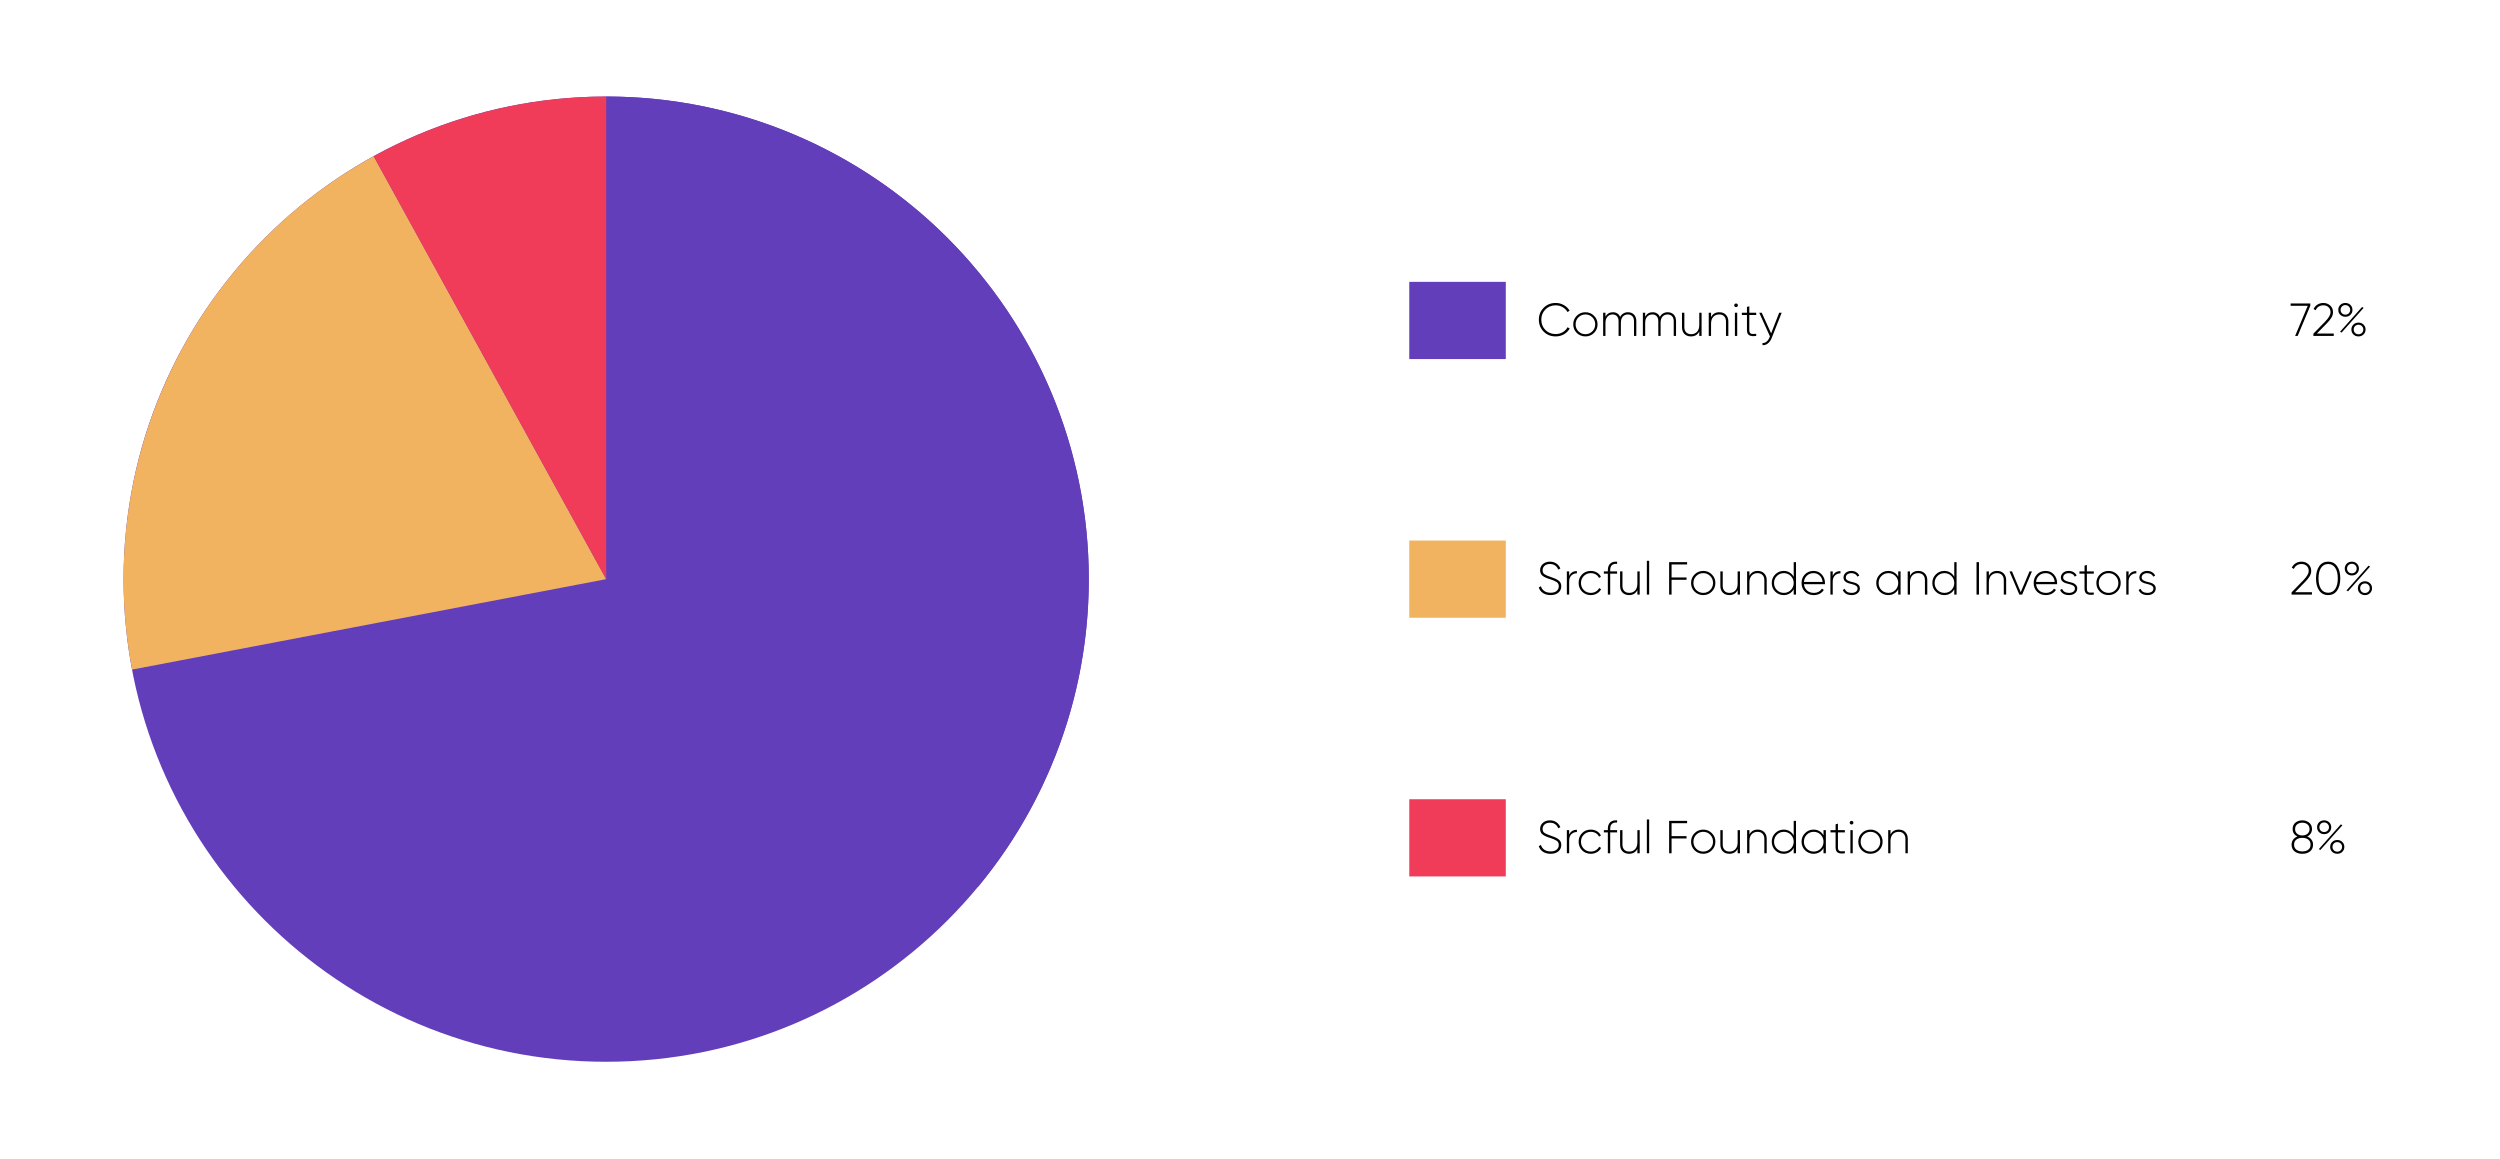
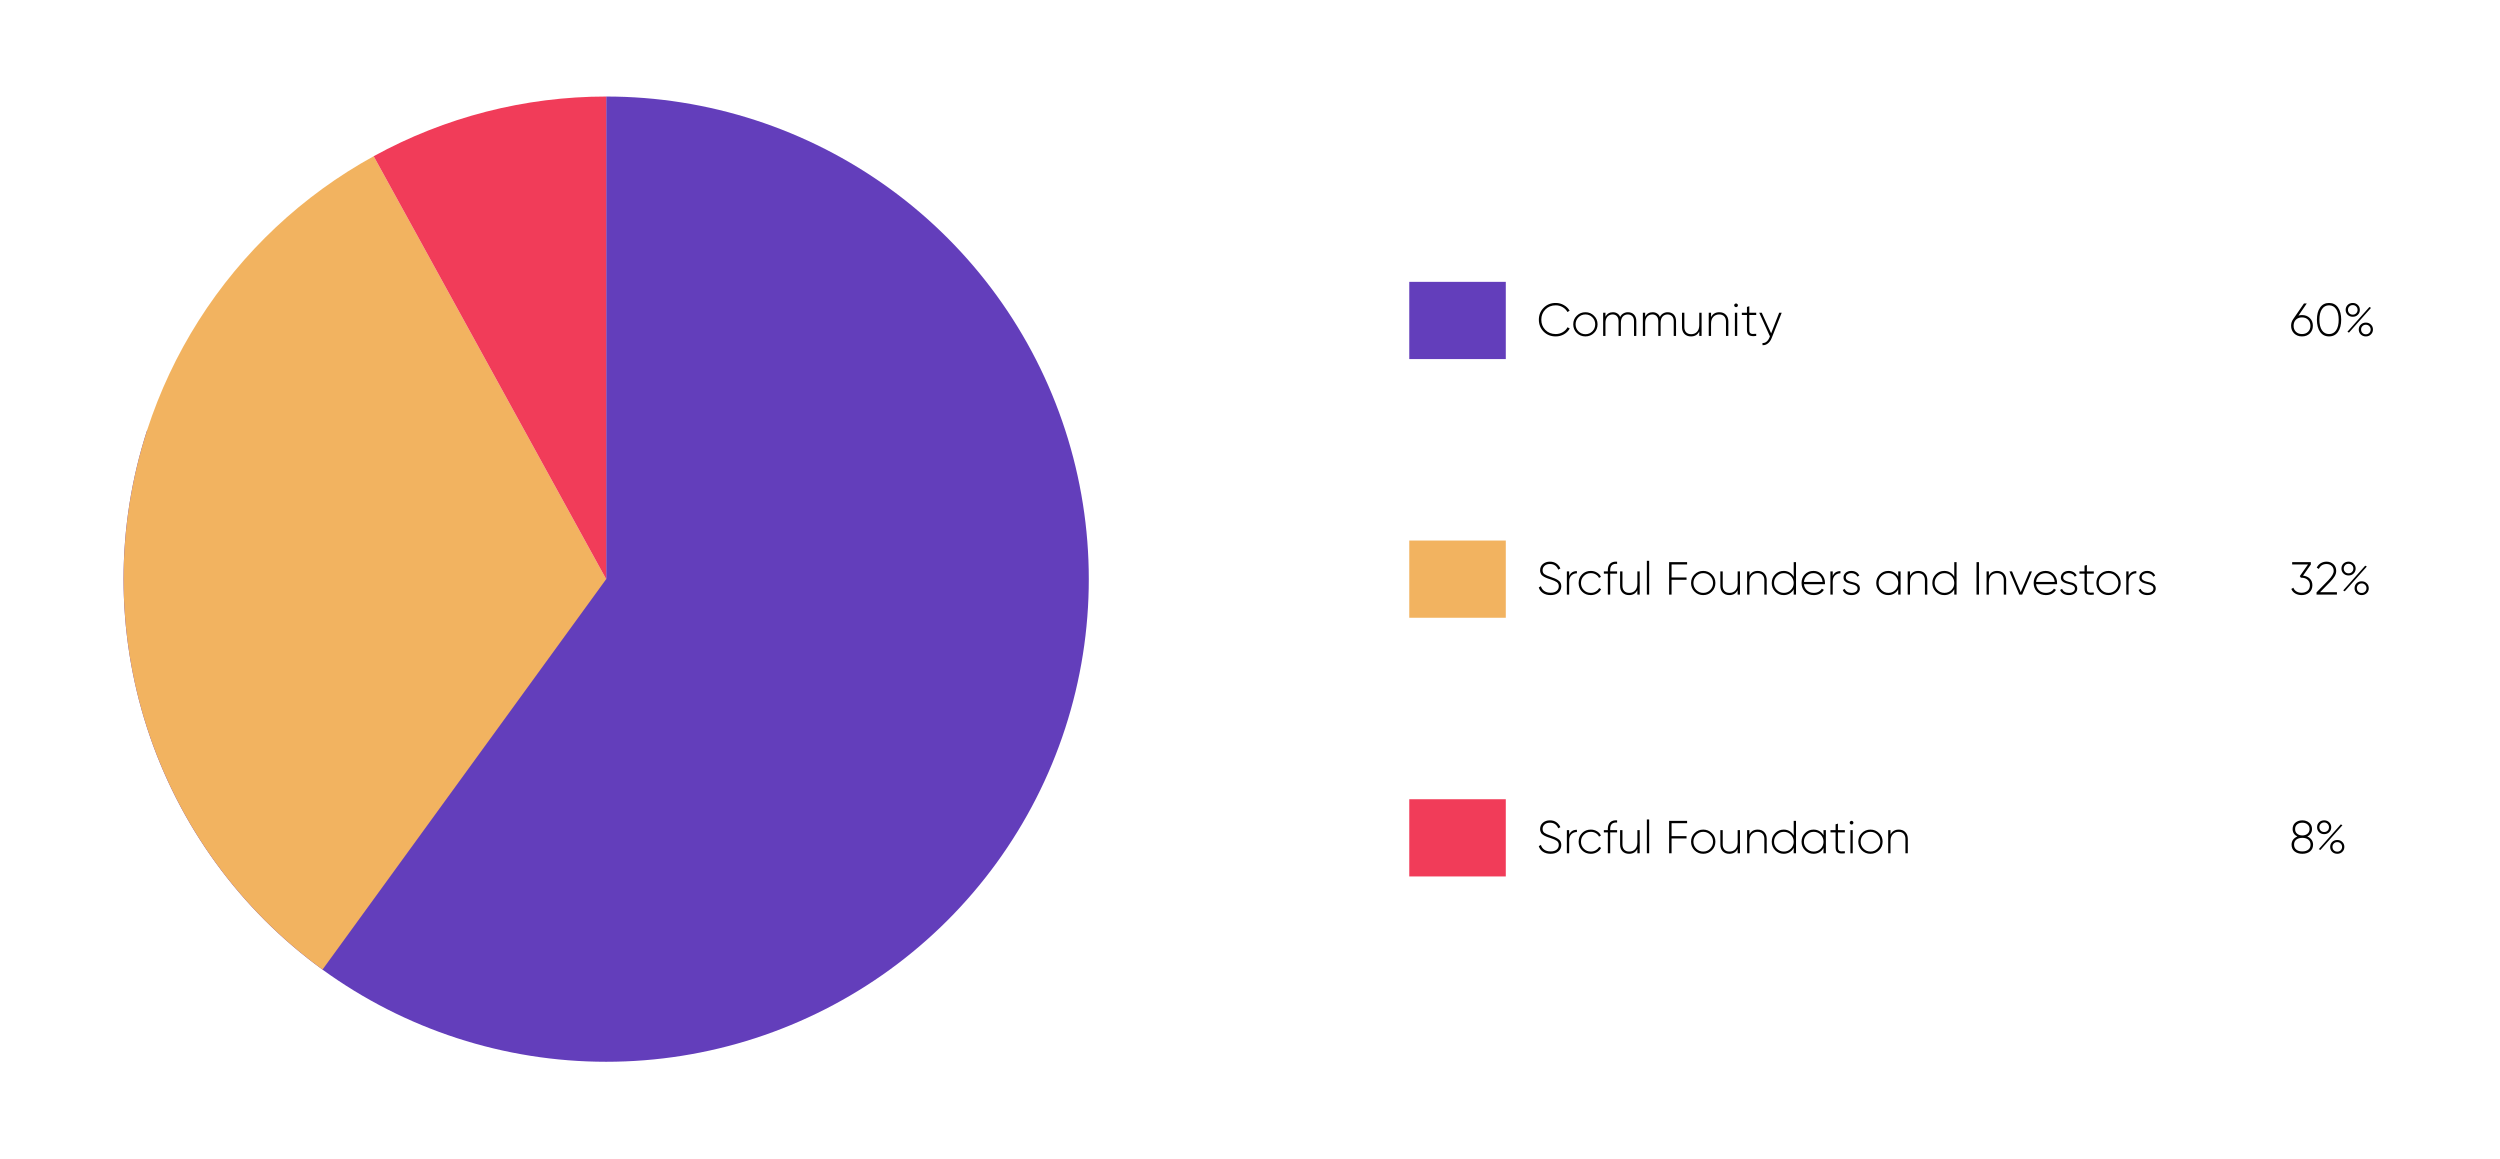
<svg xmlns="http://www.w3.org/2000/svg" width="1295" height="600" viewBox="0 0 1295 600" fill="none">
-   <path d="M314 50C361.44 50 407.901 63.498 447.957 88.918C488.012 114.338 520.008 150.63 540.207 193.555C560.406 236.48 567.975 284.267 562.029 331.333C556.083 378.4 536.868 422.803 506.628 459.356L314 300L314 50Z" fill="#633EBB" />
-   <circle cx="314" cy="300" r="250" fill="#633EBB" />
-   <path d="M68.428 346.845C58.535 294.986 65.314 241.325 87.793 193.555C110.272 145.785 147.297 106.357 193.562 80.923L314 300L68.428 346.845Z" fill="#F2B360" />
-   <path d="M193.562 80.923C230.463 60.637 271.89 50 314 50V300L193.562 80.923Z" fill="#F13C59" />
+   <path d="M314 50C366.795 50 418.234 66.714 460.946 97.746C503.658 128.778 535.45 172.535 551.764 222.746C568.079 272.957 568.079 327.043 551.764 377.254C535.45 427.465 503.658 471.222 460.946 502.254C418.234 533.286 366.795 550 314 550C261.205 550 209.766 533.286 167.054 502.254C124.342 471.222 92.55 427.465 76.236 377.254C59.921 327.043 59.921 272.957 76.236 222.746L314 300L314 50Z" fill="#633EBB" />
+   <path d="M167.054 502.254C132.986 477.503 105.723 444.547 87.793 406.445C69.864 368.343 61.849 326.329 64.493 284.302C67.137 242.276 80.355 201.598 102.918 166.043C125.482 130.489 156.661 101.21 193.562 80.923L314 300L167.054 502.254Z" fill="#F2B360" />
+   <path d="M193.562 80.923C230.463 60.637 271.89 50 314 50L314 300L193.562 80.923Z" fill="#F13C59" />
  <rect x="730" y="146" width="50" height="40" fill="#633EBB" />
  <rect x="730" y="280" width="50" height="40" fill="#F2B360" />
  <rect x="730" y="414" width="50" height="40" fill="#F13C59" />
  <path d="M805.864 174.264C803.336 174.264 801.248 173.432 799.6 171.768C797.952 170.088 797.128 168.032 797.128 165.6C797.128 163.168 797.952 161.12 799.6 159.456C801.248 157.776 803.336 156.936 805.864 156.936C807.4 156.936 808.808 157.304 810.088 158.04C811.368 158.76 812.36 159.736 813.064 160.968L811.936 161.616C811.376 160.576 810.552 159.744 809.464 159.12C808.376 158.48 807.176 158.16 805.864 158.16C803.688 158.16 801.896 158.88 800.488 160.32C799.096 161.744 798.4 163.504 798.4 165.6C798.4 167.696 799.096 169.464 800.488 170.904C801.896 172.328 803.688 173.04 805.864 173.04C807.176 173.04 808.384 172.72 809.488 172.08C810.592 171.44 811.424 170.584 811.984 169.512L813.112 170.16C812.424 171.408 811.432 172.408 810.136 173.16C808.84 173.896 807.416 174.264 805.864 174.264ZM821.25 174.264C819.49 174.264 817.994 173.664 816.762 172.464C815.546 171.248 814.938 169.76 814.938 168C814.938 166.24 815.546 164.76 816.762 163.56C817.994 162.344 819.49 161.736 821.25 161.736C822.994 161.736 824.474 162.344 825.69 163.56C826.922 164.76 827.538 166.24 827.538 168C827.538 169.76 826.922 171.248 825.69 172.464C824.474 173.664 822.994 174.264 821.25 174.264ZM817.626 171.624C818.618 172.616 819.826 173.112 821.25 173.112C822.674 173.112 823.874 172.616 824.85 171.624C825.826 170.632 826.314 169.424 826.314 168C826.314 166.576 825.826 165.368 824.85 164.376C823.874 163.384 822.674 162.888 821.25 162.888C819.826 162.888 818.618 163.384 817.626 164.376C816.65 165.368 816.162 166.576 816.162 168C816.162 169.424 816.65 170.632 817.626 171.624ZM843.242 161.736C844.554 161.736 845.61 162.144 846.41 162.96C847.21 163.776 847.61 164.92 847.61 166.392V174H846.41V166.392C846.41 165.272 846.114 164.408 845.522 163.8C844.946 163.192 844.178 162.888 843.218 162.888C842.146 162.888 841.274 163.256 840.602 163.992C839.946 164.728 839.618 165.832 839.618 167.304V174H838.418V166.392C838.418 165.272 838.138 164.408 837.578 163.8C837.034 163.192 836.29 162.888 835.346 162.888C834.29 162.888 833.402 163.264 832.682 164.016C831.978 164.752 831.626 165.848 831.626 167.304V174H830.426V162H831.626V164.064C832.458 162.512 833.746 161.736 835.49 161.736C836.37 161.736 837.138 161.952 837.794 162.384C838.45 162.8 838.93 163.4 839.234 164.184C839.65 163.368 840.21 162.76 840.914 162.36C841.634 161.944 842.41 161.736 843.242 161.736ZM863.82 161.736C865.132 161.736 866.188 162.144 866.988 162.96C867.788 163.776 868.188 164.92 868.188 166.392V174H866.988V166.392C866.988 165.272 866.692 164.408 866.1 163.8C865.524 163.192 864.756 162.888 863.796 162.888C862.724 162.888 861.852 163.256 861.18 163.992C860.524 164.728 860.196 165.832 860.196 167.304V174H858.996V166.392C858.996 165.272 858.716 164.408 858.156 163.8C857.612 163.192 856.868 162.888 855.924 162.888C854.868 162.888 853.98 163.264 853.26 164.016C852.556 164.752 852.204 165.848 852.204 167.304V174H851.004V162H852.204V164.064C853.036 162.512 854.324 161.736 856.068 161.736C856.948 161.736 857.716 161.952 858.372 162.384C859.028 162.8 859.508 163.4 859.812 164.184C860.228 163.368 860.788 162.76 861.492 162.36C862.212 161.944 862.988 161.736 863.82 161.736ZM880.222 162H881.422V174H880.222V171.72C879.358 173.416 877.926 174.264 875.926 174.264C874.502 174.264 873.366 173.832 872.518 172.968C871.686 172.088 871.27 170.92 871.27 169.464V162H872.494V169.464C872.494 170.584 872.798 171.472 873.406 172.128C874.03 172.784 874.902 173.112 876.022 173.112C877.254 173.112 878.262 172.704 879.046 171.888C879.83 171.072 880.222 169.888 880.222 168.336V162ZM890.625 161.736C892.049 161.736 893.177 162.176 894.009 163.056C894.857 163.92 895.281 165.08 895.281 166.536V174H894.057V166.536C894.057 165.416 893.745 164.528 893.121 163.872C892.513 163.216 891.649 162.888 890.529 162.888C889.297 162.888 888.289 163.296 887.505 164.112C886.721 164.928 886.329 166.112 886.329 167.664V174H885.129V162H886.329V164.28C887.193 162.584 888.625 161.736 890.625 161.736ZM899.948 158.832C899.756 159.008 899.532 159.096 899.276 159.096C899.02 159.096 898.796 159.008 898.604 158.832C898.412 158.64 898.316 158.408 898.316 158.136C898.316 157.88 898.412 157.664 898.604 157.488C898.796 157.296 899.02 157.2 899.276 157.2C899.532 157.2 899.756 157.296 899.948 157.488C900.14 157.664 900.236 157.88 900.236 158.136C900.236 158.408 900.14 158.64 899.948 158.832ZM898.676 174V162H899.876V174H898.676ZM909.719 163.176H906.143V170.976C906.143 171.664 906.271 172.16 906.527 172.464C906.783 172.768 907.175 172.944 907.703 172.992C908.231 173.024 908.903 173 909.719 172.92V174C908.103 174.24 906.895 174.128 906.095 173.664C905.311 173.2 904.919 172.304 904.919 170.976V163.176H902.279V162H904.919V159L906.143 158.64V162H909.719V163.176ZM921.616 162H922.912L917.728 175.104C917.264 176.288 916.608 177.216 915.76 177.888C914.912 178.576 913.984 178.88 912.976 178.8V177.672C913.744 177.736 914.432 177.512 915.04 177C915.664 176.504 916.168 175.792 916.552 174.864L916.816 174.216L911.296 162H912.592L917.44 172.68L921.616 162Z" fill="black" />
  <path d="M803.224 308.264C801.672 308.264 800.352 307.912 799.264 307.208C798.192 306.488 797.464 305.52 797.08 304.304L798.184 303.656C798.488 304.696 799.064 305.52 799.912 306.128C800.776 306.736 801.88 307.04 803.224 307.04C804.584 307.04 805.624 306.728 806.344 306.104C807.08 305.48 807.448 304.672 807.448 303.68C807.448 302.752 807.096 302.04 806.392 301.544C805.688 301.048 804.592 300.56 803.104 300.08C802.56 299.904 802.16 299.776 801.904 299.696C801.664 299.6 801.312 299.464 800.848 299.288C800.384 299.096 800.04 298.928 799.816 298.784C799.592 298.64 799.32 298.448 799 298.208C798.696 297.968 798.472 297.728 798.328 297.488C798.184 297.232 798.056 296.936 797.944 296.6C797.832 296.248 797.776 295.864 797.776 295.448C797.776 294.088 798.256 293 799.216 292.184C800.192 291.352 801.408 290.936 802.864 290.936C804.176 290.936 805.296 291.264 806.224 291.92C807.152 292.576 807.832 293.424 808.264 294.464L807.184 295.064C806.384 293.128 804.944 292.16 802.864 292.16C801.712 292.16 800.792 292.464 800.104 293.072C799.416 293.68 799.072 294.456 799.072 295.4C799.072 296.312 799.392 296.992 800.032 297.44C800.672 297.888 801.72 298.352 803.176 298.832C804.104 299.136 804.824 299.4 805.336 299.624C805.864 299.832 806.424 300.128 807.016 300.512C807.624 300.88 808.064 301.328 808.336 301.856C808.608 302.368 808.744 302.968 808.744 303.656C808.744 305.048 808.24 306.168 807.232 307.016C806.224 307.848 804.888 308.264 803.224 308.264ZM812.829 298.352C813.549 296.672 814.885 295.832 816.837 295.832V296.984C815.701 296.984 814.749 297.352 813.981 298.088C813.213 298.808 812.829 299.888 812.829 301.328V308H811.629V296H812.829V298.352ZM824.039 308.264C822.231 308.264 820.727 307.664 819.527 306.464C818.327 305.264 817.727 303.776 817.727 302C817.727 300.224 818.327 298.736 819.527 297.536C820.727 296.336 822.231 295.736 824.039 295.736C825.207 295.736 826.263 296.016 827.207 296.576C828.151 297.12 828.839 297.864 829.271 298.808L828.287 299.384C827.935 298.616 827.375 298.008 826.607 297.56C825.855 297.112 824.999 296.888 824.039 296.888C822.599 296.888 821.391 297.384 820.415 298.376C819.439 299.352 818.951 300.56 818.951 302C818.951 303.44 819.439 304.656 820.415 305.648C821.391 306.624 822.599 307.112 824.039 307.112C824.999 307.112 825.855 306.888 826.607 306.44C827.375 305.992 827.959 305.384 828.359 304.616L829.367 305.216C828.887 306.144 828.167 306.888 827.207 307.448C826.263 307.992 825.207 308.264 824.039 308.264ZM837.66 292.088C835.276 291.896 834.084 292.984 834.084 295.352V296H837.66V297.176H834.084V308H832.86V297.176H830.796V296H832.86V295.352C832.86 293.848 833.268 292.712 834.084 291.944C834.916 291.16 836.108 290.824 837.66 290.936V292.088ZM848.16 296H849.36V308H848.16V305.72C847.296 307.416 845.864 308.264 843.864 308.264C842.44 308.264 841.304 307.832 840.456 306.968C839.624 306.088 839.208 304.92 839.208 303.464V296H840.432V303.464C840.432 304.584 840.736 305.472 841.344 306.128C841.968 306.784 842.84 307.112 843.96 307.112C845.192 307.112 846.2 306.704 846.984 305.888C847.768 305.072 848.16 303.888 848.16 302.336V296ZM853.067 308V290.48H854.267V308H853.067ZM873.916 292.4H865.876V299.12H873.628V300.32H865.876V308H864.604V291.2H873.916V292.4ZM882.282 308.264C880.522 308.264 879.026 307.664 877.794 306.464C876.578 305.248 875.97 303.76 875.97 302C875.97 300.24 876.578 298.76 877.794 297.56C879.026 296.344 880.522 295.736 882.282 295.736C884.026 295.736 885.506 296.344 886.722 297.56C887.954 298.76 888.57 300.24 888.57 302C888.57 303.76 887.954 305.248 886.722 306.464C885.506 307.664 884.026 308.264 882.282 308.264ZM878.658 305.624C879.65 306.616 880.858 307.112 882.282 307.112C883.706 307.112 884.906 306.616 885.882 305.624C886.858 304.632 887.346 303.424 887.346 302C887.346 300.576 886.858 299.368 885.882 298.376C884.906 297.384 883.706 296.888 882.282 296.888C880.858 296.888 879.65 297.384 878.658 298.376C877.682 299.368 877.194 300.576 877.194 302C877.194 303.424 877.682 304.632 878.658 305.624ZM900.097 296H901.297V308H900.097V305.72C899.233 307.416 897.801 308.264 895.801 308.264C894.377 308.264 893.241 307.832 892.393 306.968C891.561 306.088 891.145 304.92 891.145 303.464V296H892.369V303.464C892.369 304.584 892.673 305.472 893.281 306.128C893.905 306.784 894.777 307.112 895.897 307.112C897.129 307.112 898.137 306.704 898.921 305.888C899.705 305.072 900.097 303.888 900.097 302.336V296ZM910.5 295.736C911.924 295.736 913.052 296.176 913.884 297.056C914.732 297.92 915.156 299.08 915.156 300.536V308H913.932V300.536C913.932 299.416 913.62 298.528 912.996 297.872C912.388 297.216 911.524 296.888 910.404 296.888C909.172 296.888 908.164 297.296 907.38 298.112C906.596 298.928 906.204 300.112 906.204 301.664V308H905.004V296H906.204V298.28C907.068 296.584 908.5 295.736 910.5 295.736ZM929.135 291.2H930.335V308H929.135V305.216C928.639 306.16 927.935 306.904 927.023 307.448C926.127 307.992 925.111 308.264 923.975 308.264C922.247 308.264 920.775 307.664 919.559 306.464C918.359 305.248 917.759 303.76 917.759 302C917.759 300.24 918.359 298.76 919.559 297.56C920.775 296.344 922.247 295.736 923.975 295.736C925.111 295.736 926.127 296.008 927.023 296.552C927.935 297.096 928.639 297.84 929.135 298.784V291.2ZM920.423 305.624C921.415 306.616 922.623 307.112 924.047 307.112C925.471 307.112 926.671 306.616 927.647 305.624C928.639 304.632 929.135 303.424 929.135 302C929.135 300.576 928.639 299.368 927.647 298.376C926.671 297.384 925.471 296.888 924.047 296.888C922.623 296.888 921.415 297.384 920.423 298.376C919.447 299.368 918.959 300.576 918.959 302C918.959 303.424 919.447 304.632 920.423 305.624ZM939.42 295.736C941.18 295.736 942.604 296.36 943.692 297.608C944.796 298.856 945.348 300.336 945.348 302.048C945.348 302.112 945.34 302.208 945.324 302.336C945.324 302.464 945.324 302.56 945.324 302.624H934.452C934.596 303.968 935.132 305.056 936.06 305.888C937.004 306.704 938.164 307.112 939.54 307.112C940.5 307.112 941.34 306.912 942.06 306.512C942.78 306.112 943.324 305.584 943.692 304.928L944.748 305.552C944.252 306.384 943.548 307.048 942.636 307.544C941.724 308.024 940.684 308.264 939.516 308.264C937.676 308.264 936.164 307.68 934.98 306.512C933.796 305.328 933.204 303.824 933.204 302C933.204 300.208 933.78 298.72 934.932 297.536C936.1 296.336 937.596 295.736 939.42 295.736ZM939.42 296.888C938.06 296.888 936.924 297.312 936.012 298.16C935.1 299.008 934.58 300.104 934.452 301.448H944.1C943.972 300.024 943.46 298.912 942.564 298.112C941.684 297.296 940.636 296.888 939.42 296.888ZM949.353 298.352C950.073 296.672 951.409 295.832 953.361 295.832V296.984C952.225 296.984 951.273 297.352 950.505 298.088C949.737 298.808 949.353 299.888 949.353 301.328V308H948.153V296H949.353V298.352ZM956.141 299.144C956.141 299.736 956.389 300.2 956.885 300.536C957.381 300.872 957.989 301.128 958.709 301.304C959.429 301.464 960.141 301.648 960.845 301.856C961.565 302.064 962.173 302.416 962.669 302.912C963.165 303.392 963.413 304.04 963.413 304.856C963.413 305.848 963.013 306.664 962.213 307.304C961.429 307.944 960.397 308.264 959.117 308.264C957.965 308.264 956.989 308.024 956.189 307.544C955.405 307.048 954.861 306.4 954.557 305.6L955.589 305C955.813 305.656 956.229 306.176 956.837 306.56C957.461 306.928 958.221 307.112 959.117 307.112C960.013 307.112 960.749 306.92 961.325 306.536C961.917 306.136 962.213 305.576 962.213 304.856C962.213 304.264 961.965 303.792 961.469 303.44C960.973 303.088 960.365 302.832 959.645 302.672C958.925 302.496 958.205 302.304 957.485 302.096C956.781 301.888 956.181 301.544 955.685 301.064C955.189 300.584 954.941 299.944 954.941 299.144C954.941 298.184 955.317 297.376 956.069 296.72C956.837 296.064 957.821 295.736 959.021 295.736C959.981 295.736 960.813 295.952 961.517 296.384C962.237 296.816 962.765 297.4 963.101 298.136L962.093 298.712C961.853 298.12 961.453 297.672 960.893 297.368C960.333 297.048 959.709 296.888 959.021 296.888C958.205 296.888 957.517 297.096 956.957 297.512C956.413 297.912 956.141 298.456 956.141 299.144ZM983.275 296H984.499V308H983.275V305.288C982.763 306.216 982.059 306.944 981.163 307.472C980.267 308 979.251 308.264 978.115 308.264C976.403 308.264 974.939 307.664 973.723 306.464C972.507 305.248 971.899 303.76 971.899 302C971.899 300.24 972.507 298.76 973.723 297.56C974.939 296.344 976.403 295.736 978.115 295.736C979.251 295.736 980.267 296 981.163 296.528C982.059 297.056 982.763 297.784 983.275 298.712V296ZM974.587 305.624C975.579 306.616 976.787 307.112 978.211 307.112C979.635 307.112 980.835 306.616 981.811 305.624C982.787 304.632 983.275 303.424 983.275 302C983.275 300.576 982.787 299.368 981.811 298.376C980.835 297.384 979.635 296.888 978.211 296.888C976.787 296.888 975.579 297.384 974.587 298.376C973.611 299.368 973.123 300.576 973.123 302C973.123 303.424 973.611 304.632 974.587 305.624ZM993.68 295.736C995.104 295.736 996.232 296.176 997.064 297.056C997.912 297.92 998.336 299.08 998.336 300.536V308H997.112V300.536C997.112 299.416 996.8 298.528 996.176 297.872C995.568 297.216 994.704 296.888 993.584 296.888C992.352 296.888 991.344 297.296 990.56 298.112C989.776 298.928 989.384 300.112 989.384 301.664V308H988.184V296H989.384V298.28C990.248 296.584 991.68 295.736 993.68 295.736ZM1012.31 291.2H1013.51V308H1012.31V305.216C1011.82 306.16 1011.11 306.904 1010.2 307.448C1009.31 307.992 1008.29 308.264 1007.15 308.264C1005.43 308.264 1003.95 307.664 1002.74 306.464C1001.54 305.248 1000.94 303.76 1000.94 302C1000.94 300.24 1001.54 298.76 1002.74 297.56C1003.95 296.344 1005.43 295.736 1007.15 295.736C1008.29 295.736 1009.31 296.008 1010.2 296.552C1011.11 297.096 1011.82 297.84 1012.31 298.784V291.2ZM1003.6 305.624C1004.59 306.616 1005.8 307.112 1007.23 307.112C1008.65 307.112 1009.85 306.616 1010.83 305.624C1011.82 304.632 1012.31 303.424 1012.31 302C1012.31 300.576 1011.82 299.368 1010.83 298.376C1009.85 297.384 1008.65 296.888 1007.23 296.888C1005.8 296.888 1004.59 297.384 1003.6 298.376C1002.63 299.368 1002.14 300.576 1002.14 302C1002.14 303.424 1002.63 304.632 1003.6 305.624ZM1023.84 291.2H1025.11V308H1023.84V291.2ZM1034.53 295.736C1035.96 295.736 1037.08 296.176 1037.92 297.056C1038.76 297.92 1039.19 299.08 1039.19 300.536V308H1037.96V300.536C1037.96 299.416 1037.65 298.528 1037.03 297.872C1036.42 297.216 1035.56 296.888 1034.44 296.888C1033.2 296.888 1032.2 297.296 1031.41 298.112C1030.63 298.928 1030.24 300.112 1030.24 301.664V308H1029.04V296H1030.24V298.28C1031.1 296.584 1032.53 295.736 1034.53 295.736ZM1051.27 296H1052.55L1047.48 308H1046.02L1040.93 296H1042.23L1046.74 306.752L1051.27 296ZM1059.65 295.736C1061.41 295.736 1062.84 296.36 1063.93 297.608C1065.03 298.856 1065.58 300.336 1065.58 302.048C1065.58 302.112 1065.57 302.208 1065.56 302.336C1065.56 302.464 1065.56 302.56 1065.56 302.624H1054.69C1054.83 303.968 1055.37 305.056 1056.29 305.888C1057.24 306.704 1058.4 307.112 1059.77 307.112C1060.73 307.112 1061.57 306.912 1062.29 306.512C1063.01 306.112 1063.56 305.584 1063.93 304.928L1064.98 305.552C1064.49 306.384 1063.78 307.048 1062.87 307.544C1061.96 308.024 1060.92 308.264 1059.75 308.264C1057.91 308.264 1056.4 307.68 1055.21 306.512C1054.03 305.328 1053.44 303.824 1053.44 302C1053.44 300.208 1054.01 298.72 1055.17 297.536C1056.33 296.336 1057.83 295.736 1059.65 295.736ZM1059.65 296.888C1058.29 296.888 1057.16 297.312 1056.25 298.16C1055.33 299.008 1054.81 300.104 1054.69 301.448H1064.33C1064.21 300.024 1063.69 298.912 1062.8 298.112C1061.92 297.296 1060.87 296.888 1059.65 296.888ZM1068.73 299.144C1068.73 299.736 1068.98 300.2 1069.48 300.536C1069.97 300.872 1070.58 301.128 1071.3 301.304C1072.02 301.464 1072.73 301.648 1073.44 301.856C1074.16 302.064 1074.77 302.416 1075.26 302.912C1075.76 303.392 1076.01 304.04 1076.01 304.856C1076.01 305.848 1075.61 306.664 1074.81 307.304C1074.02 307.944 1072.99 308.264 1071.71 308.264C1070.56 308.264 1069.58 308.024 1068.78 307.544C1068 307.048 1067.45 306.4 1067.15 305.6L1068.18 305C1068.41 305.656 1068.82 306.176 1069.43 306.56C1070.05 306.928 1070.81 307.112 1071.71 307.112C1072.61 307.112 1073.34 306.92 1073.92 306.536C1074.51 306.136 1074.81 305.576 1074.81 304.856C1074.81 304.264 1074.56 303.792 1074.06 303.44C1073.57 303.088 1072.96 302.832 1072.24 302.672C1071.52 302.496 1070.8 302.304 1070.08 302.096C1069.37 301.888 1068.77 301.544 1068.28 301.064C1067.78 300.584 1067.53 299.944 1067.53 299.144C1067.53 298.184 1067.91 297.376 1068.66 296.72C1069.43 296.064 1070.41 295.736 1071.61 295.736C1072.57 295.736 1073.41 295.952 1074.11 296.384C1074.83 296.816 1075.36 297.4 1075.69 298.136L1074.69 298.712C1074.45 298.12 1074.05 297.672 1073.49 297.368C1072.93 297.048 1072.3 296.888 1071.61 296.888C1070.8 296.888 1070.11 297.096 1069.55 297.512C1069.01 297.912 1068.73 298.456 1068.73 299.144ZM1084.59 297.176H1081.01V304.976C1081.01 305.664 1081.14 306.16 1081.39 306.464C1081.65 306.768 1082.04 306.944 1082.57 306.992C1083.1 307.024 1083.77 307 1084.59 306.92V308C1082.97 308.24 1081.76 308.128 1080.96 307.664C1080.18 307.2 1079.79 306.304 1079.79 304.976V297.176H1077.15V296H1079.79V293L1081.01 292.64V296H1084.59V297.176ZM1092.23 308.264C1090.47 308.264 1088.98 307.664 1087.75 306.464C1086.53 305.248 1085.92 303.76 1085.92 302C1085.92 300.24 1086.53 298.76 1087.75 297.56C1088.98 296.344 1090.47 295.736 1092.23 295.736C1093.98 295.736 1095.46 296.344 1096.67 297.56C1097.91 298.76 1098.52 300.24 1098.52 302C1098.52 303.76 1097.91 305.248 1096.67 306.464C1095.46 307.664 1093.98 308.264 1092.23 308.264ZM1088.61 305.624C1089.6 306.616 1090.81 307.112 1092.23 307.112C1093.66 307.112 1094.86 306.616 1095.83 305.624C1096.81 304.632 1097.3 303.424 1097.3 302C1097.3 300.576 1096.81 299.368 1095.83 298.376C1094.86 297.384 1093.66 296.888 1092.23 296.888C1090.81 296.888 1089.6 297.384 1088.61 298.376C1087.63 299.368 1087.15 300.576 1087.15 302C1087.15 303.424 1087.63 304.632 1088.61 305.624ZM1102.61 298.352C1103.33 296.672 1104.67 295.832 1106.62 295.832V296.984C1105.48 296.984 1104.53 297.352 1103.76 298.088C1102.99 298.808 1102.61 299.888 1102.61 301.328V308H1101.41V296H1102.61V298.352ZM1109.4 299.144C1109.4 299.736 1109.65 300.2 1110.14 300.536C1110.64 300.872 1111.25 301.128 1111.97 301.304C1112.69 301.464 1113.4 301.648 1114.1 301.856C1114.82 302.064 1115.43 302.416 1115.93 302.912C1116.42 303.392 1116.67 304.04 1116.67 304.856C1116.67 305.848 1116.27 306.664 1115.47 307.304C1114.69 307.944 1113.65 308.264 1112.37 308.264C1111.22 308.264 1110.25 308.024 1109.45 307.544C1108.66 307.048 1108.12 306.4 1107.81 305.6L1108.85 305C1109.07 305.656 1109.49 306.176 1110.09 306.56C1110.72 306.928 1111.48 307.112 1112.37 307.112C1113.27 307.112 1114.01 306.92 1114.58 306.536C1115.17 306.136 1115.47 305.576 1115.47 304.856C1115.47 304.264 1115.22 303.792 1114.73 303.44C1114.23 303.088 1113.62 302.832 1112.9 302.672C1112.18 302.496 1111.46 302.304 1110.74 302.096C1110.04 301.888 1109.44 301.544 1108.94 301.064C1108.45 300.584 1108.2 299.944 1108.2 299.144C1108.2 298.184 1108.57 297.376 1109.33 296.72C1110.09 296.064 1111.08 295.736 1112.28 295.736C1113.24 295.736 1114.07 295.952 1114.77 296.384C1115.49 296.816 1116.02 297.4 1116.36 298.136L1115.35 298.712C1115.11 298.12 1114.71 297.672 1114.15 297.368C1113.59 297.048 1112.97 296.888 1112.28 296.888C1111.46 296.888 1110.77 297.096 1110.21 297.512C1109.67 297.912 1109.4 298.456 1109.4 299.144Z" fill="black" />
  <path d="M803.224 442.264C801.672 442.264 800.352 441.912 799.264 441.208C798.192 440.488 797.464 439.52 797.08 438.304L798.184 437.656C798.488 438.696 799.064 439.52 799.912 440.128C800.776 440.736 801.88 441.04 803.224 441.04C804.584 441.04 805.624 440.728 806.344 440.104C807.08 439.48 807.448 438.672 807.448 437.68C807.448 436.752 807.096 436.04 806.392 435.544C805.688 435.048 804.592 434.56 803.104 434.08C802.56 433.904 802.16 433.776 801.904 433.696C801.664 433.6 801.312 433.464 800.848 433.288C800.384 433.096 800.04 432.928 799.816 432.784C799.592 432.64 799.32 432.448 799 432.208C798.696 431.968 798.472 431.728 798.328 431.488C798.184 431.232 798.056 430.936 797.944 430.6C797.832 430.248 797.776 429.864 797.776 429.448C797.776 428.088 798.256 427 799.216 426.184C800.192 425.352 801.408 424.936 802.864 424.936C804.176 424.936 805.296 425.264 806.224 425.92C807.152 426.576 807.832 427.424 808.264 428.464L807.184 429.064C806.384 427.128 804.944 426.16 802.864 426.16C801.712 426.16 800.792 426.464 800.104 427.072C799.416 427.68 799.072 428.456 799.072 429.4C799.072 430.312 799.392 430.992 800.032 431.44C800.672 431.888 801.72 432.352 803.176 432.832C804.104 433.136 804.824 433.4 805.336 433.624C805.864 433.832 806.424 434.128 807.016 434.512C807.624 434.88 808.064 435.328 808.336 435.856C808.608 436.368 808.744 436.968 808.744 437.656C808.744 439.048 808.24 440.168 807.232 441.016C806.224 441.848 804.888 442.264 803.224 442.264ZM812.829 432.352C813.549 430.672 814.885 429.832 816.837 429.832V430.984C815.701 430.984 814.749 431.352 813.981 432.088C813.213 432.808 812.829 433.888 812.829 435.328V442H811.629V430H812.829V432.352ZM824.039 442.264C822.231 442.264 820.727 441.664 819.527 440.464C818.327 439.264 817.727 437.776 817.727 436C817.727 434.224 818.327 432.736 819.527 431.536C820.727 430.336 822.231 429.736 824.039 429.736C825.207 429.736 826.263 430.016 827.207 430.576C828.151 431.12 828.839 431.864 829.271 432.808L828.287 433.384C827.935 432.616 827.375 432.008 826.607 431.56C825.855 431.112 824.999 430.888 824.039 430.888C822.599 430.888 821.391 431.384 820.415 432.376C819.439 433.352 818.951 434.56 818.951 436C818.951 437.44 819.439 438.656 820.415 439.648C821.391 440.624 822.599 441.112 824.039 441.112C824.999 441.112 825.855 440.888 826.607 440.44C827.375 439.992 827.959 439.384 828.359 438.616L829.367 439.216C828.887 440.144 828.167 440.888 827.207 441.448C826.263 441.992 825.207 442.264 824.039 442.264ZM837.66 426.088C835.276 425.896 834.084 426.984 834.084 429.352V430H837.66V431.176H834.084V442H832.86V431.176H830.796V430H832.86V429.352C832.86 427.848 833.268 426.712 834.084 425.944C834.916 425.16 836.108 424.824 837.66 424.936V426.088ZM848.16 430H849.36V442H848.16V439.72C847.296 441.416 845.864 442.264 843.864 442.264C842.44 442.264 841.304 441.832 840.456 440.968C839.624 440.088 839.208 438.92 839.208 437.464V430H840.432V437.464C840.432 438.584 840.736 439.472 841.344 440.128C841.968 440.784 842.84 441.112 843.96 441.112C845.192 441.112 846.2 440.704 846.984 439.888C847.768 439.072 848.16 437.888 848.16 436.336V430ZM853.067 442V424.48H854.267V442H853.067ZM873.916 426.4H865.876V433.12H873.628V434.32H865.876V442H864.604V425.2H873.916V426.4ZM882.282 442.264C880.522 442.264 879.026 441.664 877.794 440.464C876.578 439.248 875.97 437.76 875.97 436C875.97 434.24 876.578 432.76 877.794 431.56C879.026 430.344 880.522 429.736 882.282 429.736C884.026 429.736 885.506 430.344 886.722 431.56C887.954 432.76 888.57 434.24 888.57 436C888.57 437.76 887.954 439.248 886.722 440.464C885.506 441.664 884.026 442.264 882.282 442.264ZM878.658 439.624C879.65 440.616 880.858 441.112 882.282 441.112C883.706 441.112 884.906 440.616 885.882 439.624C886.858 438.632 887.346 437.424 887.346 436C887.346 434.576 886.858 433.368 885.882 432.376C884.906 431.384 883.706 430.888 882.282 430.888C880.858 430.888 879.65 431.384 878.658 432.376C877.682 433.368 877.194 434.576 877.194 436C877.194 437.424 877.682 438.632 878.658 439.624ZM900.097 430H901.297V442H900.097V439.72C899.233 441.416 897.801 442.264 895.801 442.264C894.377 442.264 893.241 441.832 892.393 440.968C891.561 440.088 891.145 438.92 891.145 437.464V430H892.369V437.464C892.369 438.584 892.673 439.472 893.281 440.128C893.905 440.784 894.777 441.112 895.897 441.112C897.129 441.112 898.137 440.704 898.921 439.888C899.705 439.072 900.097 437.888 900.097 436.336V430ZM910.5 429.736C911.924 429.736 913.052 430.176 913.884 431.056C914.732 431.92 915.156 433.08 915.156 434.536V442H913.932V434.536C913.932 433.416 913.62 432.528 912.996 431.872C912.388 431.216 911.524 430.888 910.404 430.888C909.172 430.888 908.164 431.296 907.38 432.112C906.596 432.928 906.204 434.112 906.204 435.664V442H905.004V430H906.204V432.28C907.068 430.584 908.5 429.736 910.5 429.736ZM929.135 425.2H930.335V442H929.135V439.216C928.639 440.16 927.935 440.904 927.023 441.448C926.127 441.992 925.111 442.264 923.975 442.264C922.247 442.264 920.775 441.664 919.559 440.464C918.359 439.248 917.759 437.76 917.759 436C917.759 434.24 918.359 432.76 919.559 431.56C920.775 430.344 922.247 429.736 923.975 429.736C925.111 429.736 926.127 430.008 927.023 430.552C927.935 431.096 928.639 431.84 929.135 432.784V425.2ZM920.423 439.624C921.415 440.616 922.623 441.112 924.047 441.112C925.471 441.112 926.671 440.616 927.647 439.624C928.639 438.632 929.135 437.424 929.135 436C929.135 434.576 928.639 433.368 927.647 432.376C926.671 431.384 925.471 430.888 924.047 430.888C922.623 430.888 921.415 431.384 920.423 432.376C919.447 433.368 918.959 434.576 918.959 436C918.959 437.424 919.447 438.632 920.423 439.624ZM944.58 430H945.804V442H944.58V439.288C944.068 440.216 943.364 440.944 942.468 441.472C941.572 442 940.556 442.264 939.42 442.264C937.708 442.264 936.244 441.664 935.028 440.464C933.812 439.248 933.204 437.76 933.204 436C933.204 434.24 933.812 432.76 935.028 431.56C936.244 430.344 937.708 429.736 939.42 429.736C940.556 429.736 941.572 430 942.468 430.528C943.364 431.056 944.068 431.784 944.58 432.712V430ZM935.892 439.624C936.884 440.616 938.092 441.112 939.516 441.112C940.94 441.112 942.14 440.616 943.116 439.624C944.092 438.632 944.58 437.424 944.58 436C944.58 434.576 944.092 433.368 943.116 432.376C942.14 431.384 940.94 430.888 939.516 430.888C938.092 430.888 936.884 431.384 935.892 432.376C934.916 433.368 934.428 434.576 934.428 436C934.428 437.424 934.916 438.632 935.892 439.624ZM955.633 431.176H952.057V438.976C952.057 439.664 952.185 440.16 952.441 440.464C952.697 440.768 953.089 440.944 953.617 440.992C954.145 441.024 954.817 441 955.633 440.92V442C954.017 442.24 952.809 442.128 952.009 441.664C951.225 441.2 950.833 440.304 950.833 438.976V431.176H948.193V430H950.833V427L952.057 426.64V430H955.633V431.176ZM959.784 426.832C959.592 427.008 959.368 427.096 959.112 427.096C958.856 427.096 958.632 427.008 958.44 426.832C958.248 426.64 958.152 426.408 958.152 426.136C958.152 425.88 958.248 425.664 958.44 425.488C958.632 425.296 958.856 425.2 959.112 425.2C959.368 425.2 959.592 425.296 959.784 425.488C959.976 425.664 960.072 425.88 960.072 426.136C960.072 426.408 959.976 426.64 959.784 426.832ZM958.512 442V430H959.712V442H958.512ZM968.907 442.264C967.147 442.264 965.651 441.664 964.419 440.464C963.203 439.248 962.595 437.76 962.595 436C962.595 434.24 963.203 432.76 964.419 431.56C965.651 430.344 967.147 429.736 968.907 429.736C970.651 429.736 972.131 430.344 973.347 431.56C974.579 432.76 975.195 434.24 975.195 436C975.195 437.76 974.579 439.248 973.347 440.464C972.131 441.664 970.651 442.264 968.907 442.264ZM965.283 439.624C966.275 440.616 967.483 441.112 968.907 441.112C970.331 441.112 971.531 440.616 972.507 439.624C973.483 438.632 973.971 437.424 973.971 436C973.971 434.576 973.483 433.368 972.507 432.376C971.531 431.384 970.331 430.888 968.907 430.888C967.483 430.888 966.275 431.384 965.283 432.376C964.307 433.368 963.819 434.576 963.819 436C963.819 437.424 964.307 438.632 965.283 439.624ZM983.578 429.736C985.002 429.736 986.13 430.176 986.962 431.056C987.81 431.92 988.234 433.08 988.234 434.536V442H987.01V434.536C987.01 433.416 986.698 432.528 986.074 431.872C985.466 431.216 984.602 430.888 983.482 430.888C982.25 430.888 981.242 431.296 980.458 432.112C979.674 432.928 979.282 434.112 979.282 435.664V442H978.082V430H979.282V432.28C980.146 430.584 981.578 429.736 983.578 429.736Z" fill="black" />
-   <path d="M1186.55 157.2H1196.73V158.4L1190.2 174H1188.88L1195.41 158.4H1186.55V157.2ZM1198.33 174V172.848L1204.5 166.512C1206.3 164.64 1207.21 163.056 1207.21 161.76C1207.21 160.64 1206.86 159.76 1206.15 159.12C1205.45 158.48 1204.57 158.16 1203.51 158.16C1201.64 158.16 1200.3 159.008 1199.5 160.704L1198.42 160.056C1198.92 159.048 1199.61 158.28 1200.49 157.752C1201.38 157.208 1202.39 156.936 1203.51 156.936C1204.87 156.936 1206.04 157.368 1207.02 158.232C1208.01 159.096 1208.5 160.272 1208.5 161.76C1208.5 162.72 1208.22 163.656 1207.66 164.568C1207.12 165.464 1206.35 166.416 1205.36 167.424L1200.15 172.776H1208.89V174H1198.33ZM1214.9 164.088C1213.85 164.088 1212.97 163.744 1212.26 163.056C1211.57 162.368 1211.23 161.52 1211.23 160.512C1211.23 159.504 1211.57 158.656 1212.26 157.968C1212.97 157.28 1213.85 156.936 1214.9 156.936C1215.96 156.936 1216.83 157.28 1217.52 157.968C1218.22 158.656 1218.57 159.504 1218.57 160.512C1218.57 161.52 1218.23 162.368 1217.54 163.056C1216.85 163.744 1215.97 164.088 1214.9 164.088ZM1213.13 162.288C1213.59 162.752 1214.18 162.984 1214.9 162.984C1215.62 162.984 1216.21 162.752 1216.68 162.288C1217.16 161.808 1217.4 161.216 1217.4 160.512C1217.4 159.808 1217.16 159.224 1216.68 158.76C1216.21 158.28 1215.62 158.04 1214.9 158.04C1214.18 158.04 1213.59 158.28 1213.13 158.76C1212.66 159.224 1212.43 159.808 1212.43 160.512C1212.43 161.216 1212.66 161.808 1213.13 162.288ZM1212.14 171.84L1223.54 159.024L1224.36 159.48L1212.93 172.296L1212.14 171.84ZM1224.31 173.232C1223.62 173.92 1222.75 174.264 1221.69 174.264C1220.64 174.264 1219.76 173.92 1219.05 173.232C1218.37 172.544 1218.02 171.696 1218.02 170.688C1218.02 169.68 1218.37 168.832 1219.05 168.144C1219.76 167.456 1220.64 167.112 1221.69 167.112C1222.75 167.112 1223.62 167.456 1224.31 168.144C1225.01 168.832 1225.37 169.68 1225.37 170.688C1225.37 171.696 1225.01 172.544 1224.31 173.232ZM1219.92 172.464C1220.38 172.928 1220.97 173.16 1221.69 173.16C1222.41 173.16 1223.01 172.928 1223.47 172.464C1223.95 171.984 1224.19 171.392 1224.19 170.688C1224.19 169.984 1223.95 169.4 1223.47 168.936C1223.01 168.456 1222.41 168.216 1221.69 168.216C1220.97 168.216 1220.38 168.456 1219.92 168.936C1219.45 169.4 1219.22 169.984 1219.22 170.688C1219.22 171.392 1219.45 171.984 1219.92 172.464Z" fill="black" />
-   <path d="M1187.03 308V306.848L1193.2 300.512C1195.01 298.64 1195.91 297.056 1195.91 295.76C1195.91 294.64 1195.56 293.76 1194.86 293.12C1194.15 292.48 1193.27 292.16 1192.22 292.16C1190.34 292.16 1189.01 293.008 1188.21 294.704L1187.13 294.056C1187.62 293.048 1188.31 292.28 1189.19 291.752C1190.09 291.208 1191.1 290.936 1192.22 290.936C1193.58 290.936 1194.74 291.368 1195.72 292.232C1196.71 293.096 1197.21 294.272 1197.21 295.76C1197.21 296.72 1196.93 297.656 1196.37 298.568C1195.82 299.464 1195.06 300.416 1194.06 301.424L1188.86 306.776H1197.59V308H1187.03ZM1210.61 305.912C1209.51 307.48 1207.97 308.264 1205.98 308.264C1204 308.264 1202.45 307.48 1201.35 305.912C1200.25 304.344 1199.69 302.24 1199.69 299.6C1199.69 296.96 1200.25 294.856 1201.35 293.288C1202.45 291.72 1204 290.936 1205.98 290.936C1207.97 290.936 1209.51 291.72 1210.61 293.288C1211.72 294.856 1212.27 296.96 1212.27 299.6C1212.27 302.24 1211.72 304.344 1210.61 305.912ZM1202.31 305.096C1203.19 306.392 1204.41 307.04 1205.98 307.04C1207.55 307.04 1208.77 306.392 1209.65 305.096C1210.53 303.784 1210.97 301.952 1210.97 299.6C1210.97 297.248 1210.53 295.424 1209.65 294.128C1208.77 292.816 1207.55 292.16 1205.98 292.16C1204.41 292.16 1203.19 292.816 1202.31 294.128C1201.43 295.424 1200.99 297.248 1200.99 299.6C1200.99 301.952 1201.43 303.784 1202.31 305.096ZM1218.25 298.088C1217.2 298.088 1216.32 297.744 1215.61 297.056C1214.93 296.368 1214.58 295.52 1214.58 294.512C1214.58 293.504 1214.93 292.656 1215.61 291.968C1216.32 291.28 1217.2 290.936 1218.25 290.936C1219.31 290.936 1220.18 291.28 1220.87 291.968C1221.57 292.656 1221.93 293.504 1221.93 294.512C1221.93 295.52 1221.58 296.368 1220.89 297.056C1220.21 297.744 1219.33 298.088 1218.25 298.088ZM1216.48 296.288C1216.94 296.752 1217.53 296.984 1218.25 296.984C1218.97 296.984 1219.57 296.752 1220.03 296.288C1220.51 295.808 1220.75 295.216 1220.75 294.512C1220.75 293.808 1220.51 293.224 1220.03 292.76C1219.57 292.28 1218.97 292.04 1218.25 292.04C1217.53 292.04 1216.94 292.28 1216.48 292.76C1216.01 293.224 1215.78 293.808 1215.78 294.512C1215.78 295.216 1216.01 295.808 1216.48 296.288ZM1215.49 305.84L1226.89 293.024L1227.71 293.48L1216.29 306.296L1215.49 305.84ZM1227.66 307.232C1226.97 307.92 1226.1 308.264 1225.05 308.264C1223.99 308.264 1223.11 307.92 1222.41 307.232C1221.72 306.544 1221.37 305.696 1221.37 304.688C1221.37 303.68 1221.72 302.832 1222.41 302.144C1223.11 301.456 1223.99 301.112 1225.05 301.112C1226.1 301.112 1226.97 301.456 1227.66 302.144C1228.37 302.832 1228.72 303.68 1228.72 304.688C1228.72 305.696 1228.37 306.544 1227.66 307.232ZM1223.27 306.464C1223.73 306.928 1224.33 307.16 1225.05 307.16C1225.77 307.16 1226.36 306.928 1226.82 306.464C1227.3 305.984 1227.54 305.392 1227.54 304.688C1227.54 303.984 1227.3 303.4 1226.82 302.936C1226.36 302.456 1225.77 302.216 1225.05 302.216C1224.33 302.216 1223.73 302.456 1223.27 302.936C1222.81 303.4 1222.57 303.984 1222.57 304.688C1222.57 305.392 1222.81 305.984 1223.27 306.464Z" fill="black" />
+   <path d="M1192.43 163.2C1194.08 163.2 1195.43 163.72 1196.49 164.76C1197.54 165.784 1198.07 167.112 1198.07 168.744C1198.07 170.36 1197.54 171.688 1196.49 172.728C1195.43 173.752 1194.08 174.264 1192.43 174.264C1190.78 174.264 1189.43 173.752 1188.38 172.728C1187.32 171.688 1186.79 170.36 1186.79 168.744C1186.79 167.48 1187.14 166.36 1187.82 165.384L1193.46 157.2H1194.9L1190.61 163.464C1191.22 163.288 1191.82 163.2 1192.43 163.2ZM1189.26 171.84C1190.06 172.64 1191.12 173.04 1192.43 173.04C1193.74 173.04 1194.8 172.64 1195.6 171.84C1196.4 171.04 1196.8 170.008 1196.8 168.744C1196.8 167.464 1196.4 166.424 1195.6 165.624C1194.8 164.824 1193.74 164.424 1192.43 164.424C1191.12 164.424 1190.06 164.824 1189.26 165.624C1188.48 166.424 1188.09 167.464 1188.09 168.744C1188.09 170.008 1188.48 171.04 1189.26 171.84ZM1211.08 171.912C1209.98 173.48 1208.43 174.264 1206.45 174.264C1204.47 174.264 1202.92 173.48 1201.82 171.912C1200.71 170.344 1200.16 168.24 1200.16 165.6C1200.16 162.96 1200.71 160.856 1201.82 159.288C1202.92 157.72 1204.47 156.936 1206.45 156.936C1208.43 156.936 1209.98 157.72 1211.08 159.288C1212.19 160.856 1212.74 162.96 1212.74 165.6C1212.74 168.24 1212.19 170.344 1211.08 171.912ZM1202.78 171.096C1203.66 172.392 1204.88 173.04 1206.45 173.04C1208.02 173.04 1209.24 172.392 1210.12 171.096C1211 169.784 1211.44 167.952 1211.44 165.6C1211.44 163.248 1211 161.424 1210.12 160.128C1209.24 158.816 1208.02 158.16 1206.45 158.16C1204.88 158.16 1203.66 158.816 1202.78 160.128C1201.9 161.424 1201.46 163.248 1201.46 165.6C1201.46 167.952 1201.9 169.784 1202.78 171.096ZM1218.72 164.088C1217.67 164.088 1216.79 163.744 1216.08 163.056C1215.4 162.368 1215.05 161.52 1215.05 160.512C1215.05 159.504 1215.4 158.656 1216.08 157.968C1216.79 157.28 1217.67 156.936 1218.72 156.936C1219.78 156.936 1220.65 157.28 1221.34 157.968C1222.04 158.656 1222.4 159.504 1222.4 160.512C1222.4 161.52 1222.05 162.368 1221.36 163.056C1220.68 163.744 1219.8 164.088 1218.72 164.088ZM1216.95 162.288C1217.41 162.752 1218 162.984 1218.72 162.984C1219.44 162.984 1220.04 162.752 1220.5 162.288C1220.98 161.808 1221.22 161.216 1221.22 160.512C1221.22 159.808 1220.98 159.224 1220.5 158.76C1220.04 158.28 1219.44 158.04 1218.72 158.04C1218 158.04 1217.41 158.28 1216.95 158.76C1216.48 159.224 1216.25 159.808 1216.25 160.512C1216.25 161.216 1216.48 161.808 1216.95 162.288ZM1215.96 171.84L1227.36 159.024L1228.18 159.48L1216.76 172.296L1215.96 171.84ZM1228.13 173.232C1227.44 173.92 1226.57 174.264 1225.52 174.264C1224.46 174.264 1223.58 173.92 1222.88 173.232C1222.19 172.544 1221.84 171.696 1221.84 170.688C1221.84 169.68 1222.19 168.832 1222.88 168.144C1223.58 167.456 1224.46 167.112 1225.52 167.112C1226.57 167.112 1227.44 167.456 1228.13 168.144C1228.84 168.832 1229.19 169.68 1229.19 170.688C1229.19 171.696 1228.84 172.544 1228.13 173.232ZM1223.74 172.464C1224.2 172.928 1224.8 173.16 1225.52 173.16C1226.24 173.16 1226.83 172.928 1227.29 172.464C1227.77 171.984 1228.01 171.392 1228.01 170.688C1228.01 169.984 1227.77 169.4 1227.29 168.936C1226.83 168.456 1226.24 168.216 1225.52 168.216C1224.8 168.216 1224.2 168.456 1223.74 168.936C1223.28 169.4 1223.04 169.984 1223.04 170.688C1223.04 171.392 1223.28 171.984 1223.74 172.464Z" fill="black" />
+   <path d="M1192.96 298.184C1194.37 298.328 1195.53 298.832 1196.44 299.696C1197.35 300.56 1197.81 301.712 1197.81 303.152C1197.81 304.72 1197.27 305.968 1196.2 306.896C1195.13 307.808 1193.82 308.264 1192.26 308.264C1191.02 308.264 1189.91 307.984 1188.95 307.424C1187.99 306.864 1187.31 306.08 1186.91 305.072L1187.97 304.448C1188.27 305.28 1188.8 305.92 1189.55 306.368C1190.3 306.816 1191.21 307.04 1192.26 307.04C1193.51 307.04 1194.54 306.688 1195.34 305.984C1196.14 305.28 1196.54 304.336 1196.54 303.152C1196.54 301.968 1196.13 301.024 1195.31 300.32C1194.51 299.616 1193.48 299.264 1192.22 299.264V299.24L1192.19 299.264H1191.86L1191.3 298.424L1195.55 292.4H1187.34V291.2H1197.02V292.4L1192.96 298.184ZM1199.97 308V306.848L1206.14 300.512C1207.95 298.64 1208.85 297.056 1208.85 295.76C1208.85 294.64 1208.5 293.76 1207.79 293.12C1207.09 292.48 1206.21 292.16 1205.15 292.16C1203.28 292.16 1201.95 293.008 1201.15 294.704L1200.07 294.056C1200.56 293.048 1201.25 292.28 1202.13 291.752C1203.03 291.208 1204.03 290.936 1205.15 290.936C1206.51 290.936 1207.68 291.368 1208.66 292.232C1209.65 293.096 1210.15 294.272 1210.15 295.76C1210.15 296.72 1209.87 297.656 1209.31 298.568C1208.76 299.464 1207.99 300.416 1207 301.424L1201.79 306.776H1210.53V308H1199.97ZM1216.54 298.088C1215.49 298.088 1214.61 297.744 1213.9 297.056C1213.22 296.368 1212.87 295.52 1212.87 294.512C1212.87 293.504 1213.22 292.656 1213.9 291.968C1214.61 291.28 1215.49 290.936 1216.54 290.936C1217.6 290.936 1218.47 291.28 1219.16 291.968C1219.86 292.656 1220.22 293.504 1220.22 294.512C1220.22 295.52 1219.87 296.368 1219.18 297.056C1218.5 297.744 1217.62 298.088 1216.54 298.088ZM1214.77 296.288C1215.23 296.752 1215.82 296.984 1216.54 296.984C1217.26 296.984 1217.86 296.752 1218.32 296.288C1218.8 295.808 1219.04 295.216 1219.04 294.512C1219.04 293.808 1218.8 293.224 1218.32 292.76C1217.86 292.28 1217.26 292.04 1216.54 292.04C1215.82 292.04 1215.23 292.28 1214.77 292.76C1214.3 293.224 1214.07 293.808 1214.07 294.512C1214.07 295.216 1214.3 295.808 1214.77 296.288ZM1213.78 305.84L1225.18 293.024L1226 293.48L1214.58 306.296L1213.78 305.84ZM1225.95 307.232C1225.26 307.92 1224.39 308.264 1223.34 308.264C1222.28 308.264 1221.4 307.92 1220.7 307.232C1220.01 306.544 1219.66 305.696 1219.66 304.688C1219.66 303.68 1220.01 302.832 1220.7 302.144C1221.4 301.456 1222.28 301.112 1223.34 301.112C1224.39 301.112 1225.26 301.456 1225.95 302.144C1226.66 302.832 1227.01 303.68 1227.01 304.688C1227.01 305.696 1226.66 306.544 1225.95 307.232ZM1221.56 306.464C1222.02 306.928 1222.62 307.16 1223.34 307.16C1224.06 307.16 1224.65 306.928 1225.11 306.464C1225.59 305.984 1225.83 305.392 1225.83 304.688C1225.83 303.984 1225.59 303.4 1225.11 302.936C1224.65 302.456 1224.06 302.216 1223.34 302.216C1222.62 302.216 1222.02 302.456 1221.56 302.936C1221.1 303.4 1220.86 303.984 1220.86 304.688C1220.86 305.392 1221.1 305.984 1221.56 306.464Z" fill="black" />
  <path d="M1195.17 433.312C1196.1 433.68 1196.82 434.232 1197.35 434.968C1197.9 435.704 1198.17 436.552 1198.17 437.512C1198.17 439 1197.65 440.168 1196.61 441.016C1195.57 441.848 1194.23 442.264 1192.6 442.264C1190.97 442.264 1189.63 441.848 1188.59 441.016C1187.55 440.168 1187.03 439 1187.03 437.512C1187.03 436.552 1187.3 435.704 1187.82 434.968C1188.37 434.232 1189.1 433.68 1190.03 433.312C1189.28 432.944 1188.68 432.432 1188.23 431.776C1187.8 431.104 1187.58 430.336 1187.58 429.472C1187.58 428.048 1188.06 426.936 1189.02 426.136C1190 425.336 1191.19 424.936 1192.6 424.936C1194.01 424.936 1195.19 425.336 1196.15 426.136C1197.13 426.936 1197.62 428.048 1197.62 429.472C1197.62 430.336 1197.39 431.104 1196.94 431.776C1196.51 432.432 1195.92 432.944 1195.17 433.312ZM1188.86 429.472C1188.86 430.48 1189.21 431.28 1189.91 431.872C1190.62 432.464 1191.51 432.76 1192.6 432.76C1193.69 432.76 1194.58 432.464 1195.29 431.872C1195.99 431.28 1196.34 430.48 1196.34 429.472C1196.34 428.432 1195.99 427.624 1195.29 427.048C1194.6 426.456 1193.7 426.16 1192.6 426.16C1191.5 426.16 1190.59 426.456 1189.89 427.048C1189.2 427.624 1188.86 428.432 1188.86 429.472ZM1189.48 440.104C1190.25 440.728 1191.29 441.04 1192.6 441.04C1193.91 441.04 1194.95 440.728 1195.72 440.104C1196.49 439.48 1196.87 438.616 1196.87 437.512C1196.87 436.408 1196.49 435.552 1195.72 434.944C1194.95 434.32 1193.91 434.008 1192.6 434.008C1191.29 434.008 1190.25 434.32 1189.48 434.944C1188.71 435.552 1188.33 436.408 1188.33 437.512C1188.33 438.616 1188.71 439.48 1189.48 440.104ZM1203.91 432.088C1202.85 432.088 1201.97 431.744 1201.27 431.056C1200.58 430.368 1200.24 429.52 1200.24 428.512C1200.24 427.504 1200.58 426.656 1201.27 425.968C1201.97 425.28 1202.85 424.936 1203.91 424.936C1204.97 424.936 1205.84 425.28 1206.53 425.968C1207.23 426.656 1207.58 427.504 1207.58 428.512C1207.58 429.52 1207.24 430.368 1206.55 431.056C1205.86 431.744 1204.98 432.088 1203.91 432.088ZM1202.13 430.288C1202.6 430.752 1203.19 430.984 1203.91 430.984C1204.63 430.984 1205.22 430.752 1205.69 430.288C1206.17 429.808 1206.41 429.216 1206.41 428.512C1206.41 427.808 1206.17 427.224 1205.69 426.76C1205.22 426.28 1204.63 426.04 1203.91 426.04C1203.19 426.04 1202.6 426.28 1202.13 426.76C1201.67 427.224 1201.44 427.808 1201.44 428.512C1201.44 429.216 1201.67 429.808 1202.13 430.288ZM1201.15 439.84L1212.55 427.024L1213.37 427.48L1201.94 440.296L1201.15 439.84ZM1213.32 441.232C1212.63 441.92 1211.76 442.264 1210.7 442.264C1209.65 442.264 1208.77 441.92 1208.06 441.232C1207.37 440.544 1207.03 439.696 1207.03 438.688C1207.03 437.68 1207.37 436.832 1208.06 436.144C1208.77 435.456 1209.65 435.112 1210.7 435.112C1211.76 435.112 1212.63 435.456 1213.32 436.144C1214.02 436.832 1214.37 437.68 1214.37 438.688C1214.37 439.696 1214.02 440.544 1213.32 441.232ZM1208.93 440.464C1209.39 440.928 1209.98 441.16 1210.7 441.16C1211.42 441.16 1212.01 440.928 1212.48 440.464C1212.96 439.984 1213.2 439.392 1213.2 438.688C1213.2 437.984 1212.96 437.4 1212.48 436.936C1212.01 436.456 1211.42 436.216 1210.7 436.216C1209.98 436.216 1209.39 436.456 1208.93 436.936C1208.46 437.4 1208.23 437.984 1208.23 438.688C1208.23 439.392 1208.46 439.984 1208.93 440.464Z" fill="black" />
</svg>
